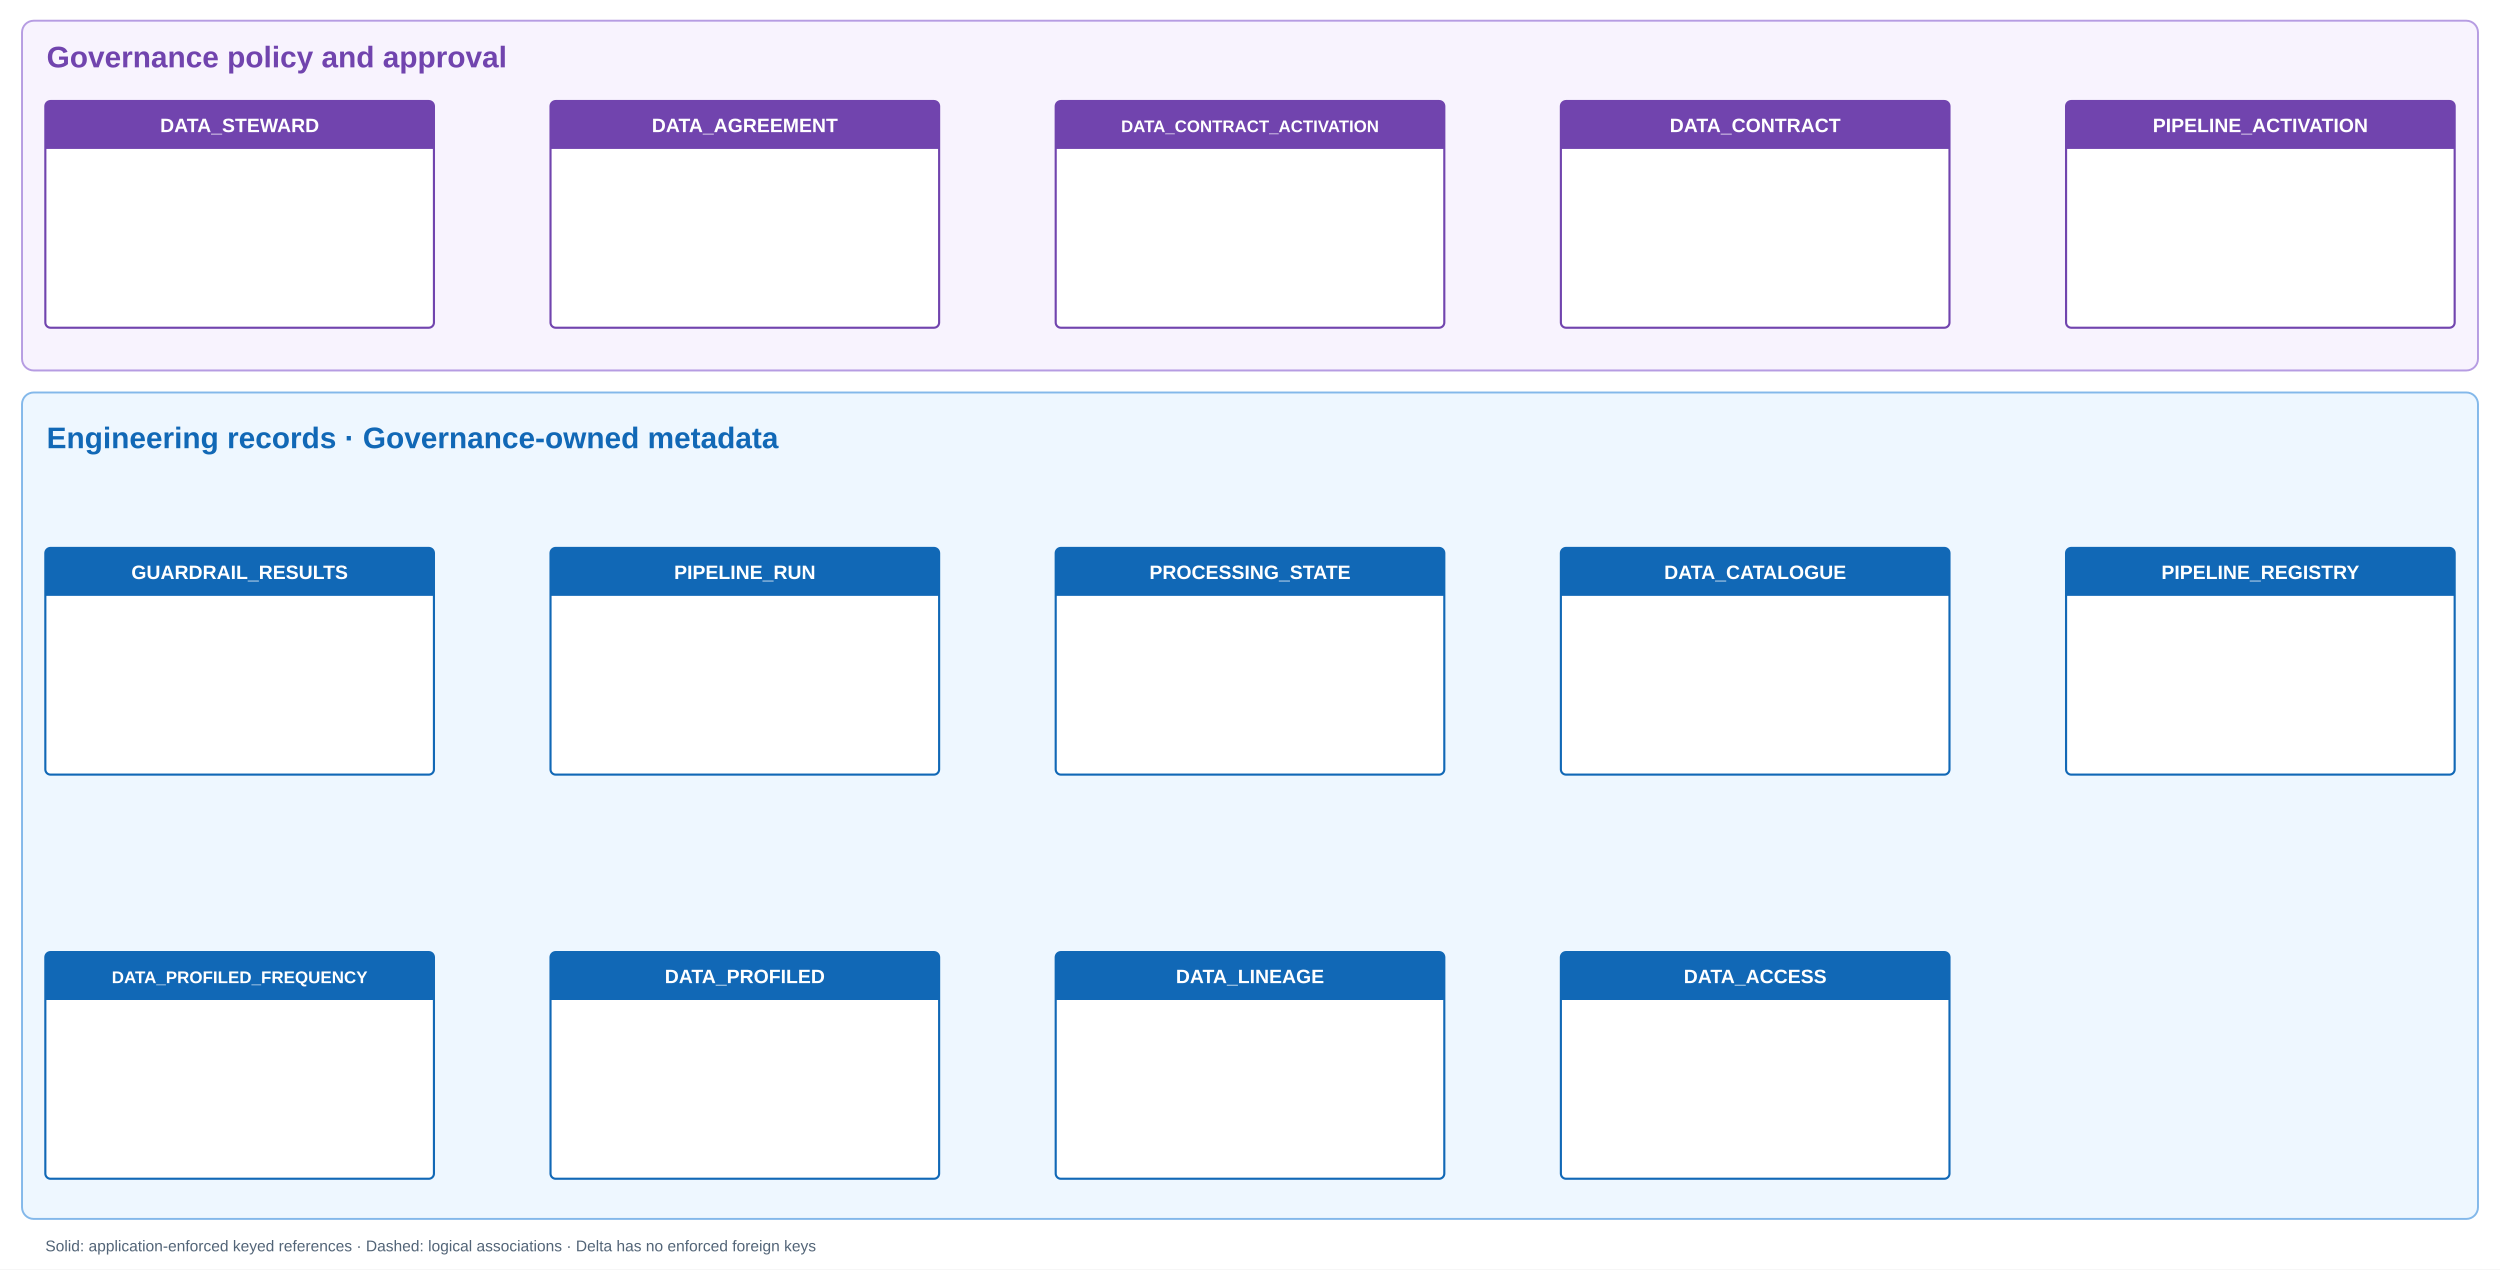
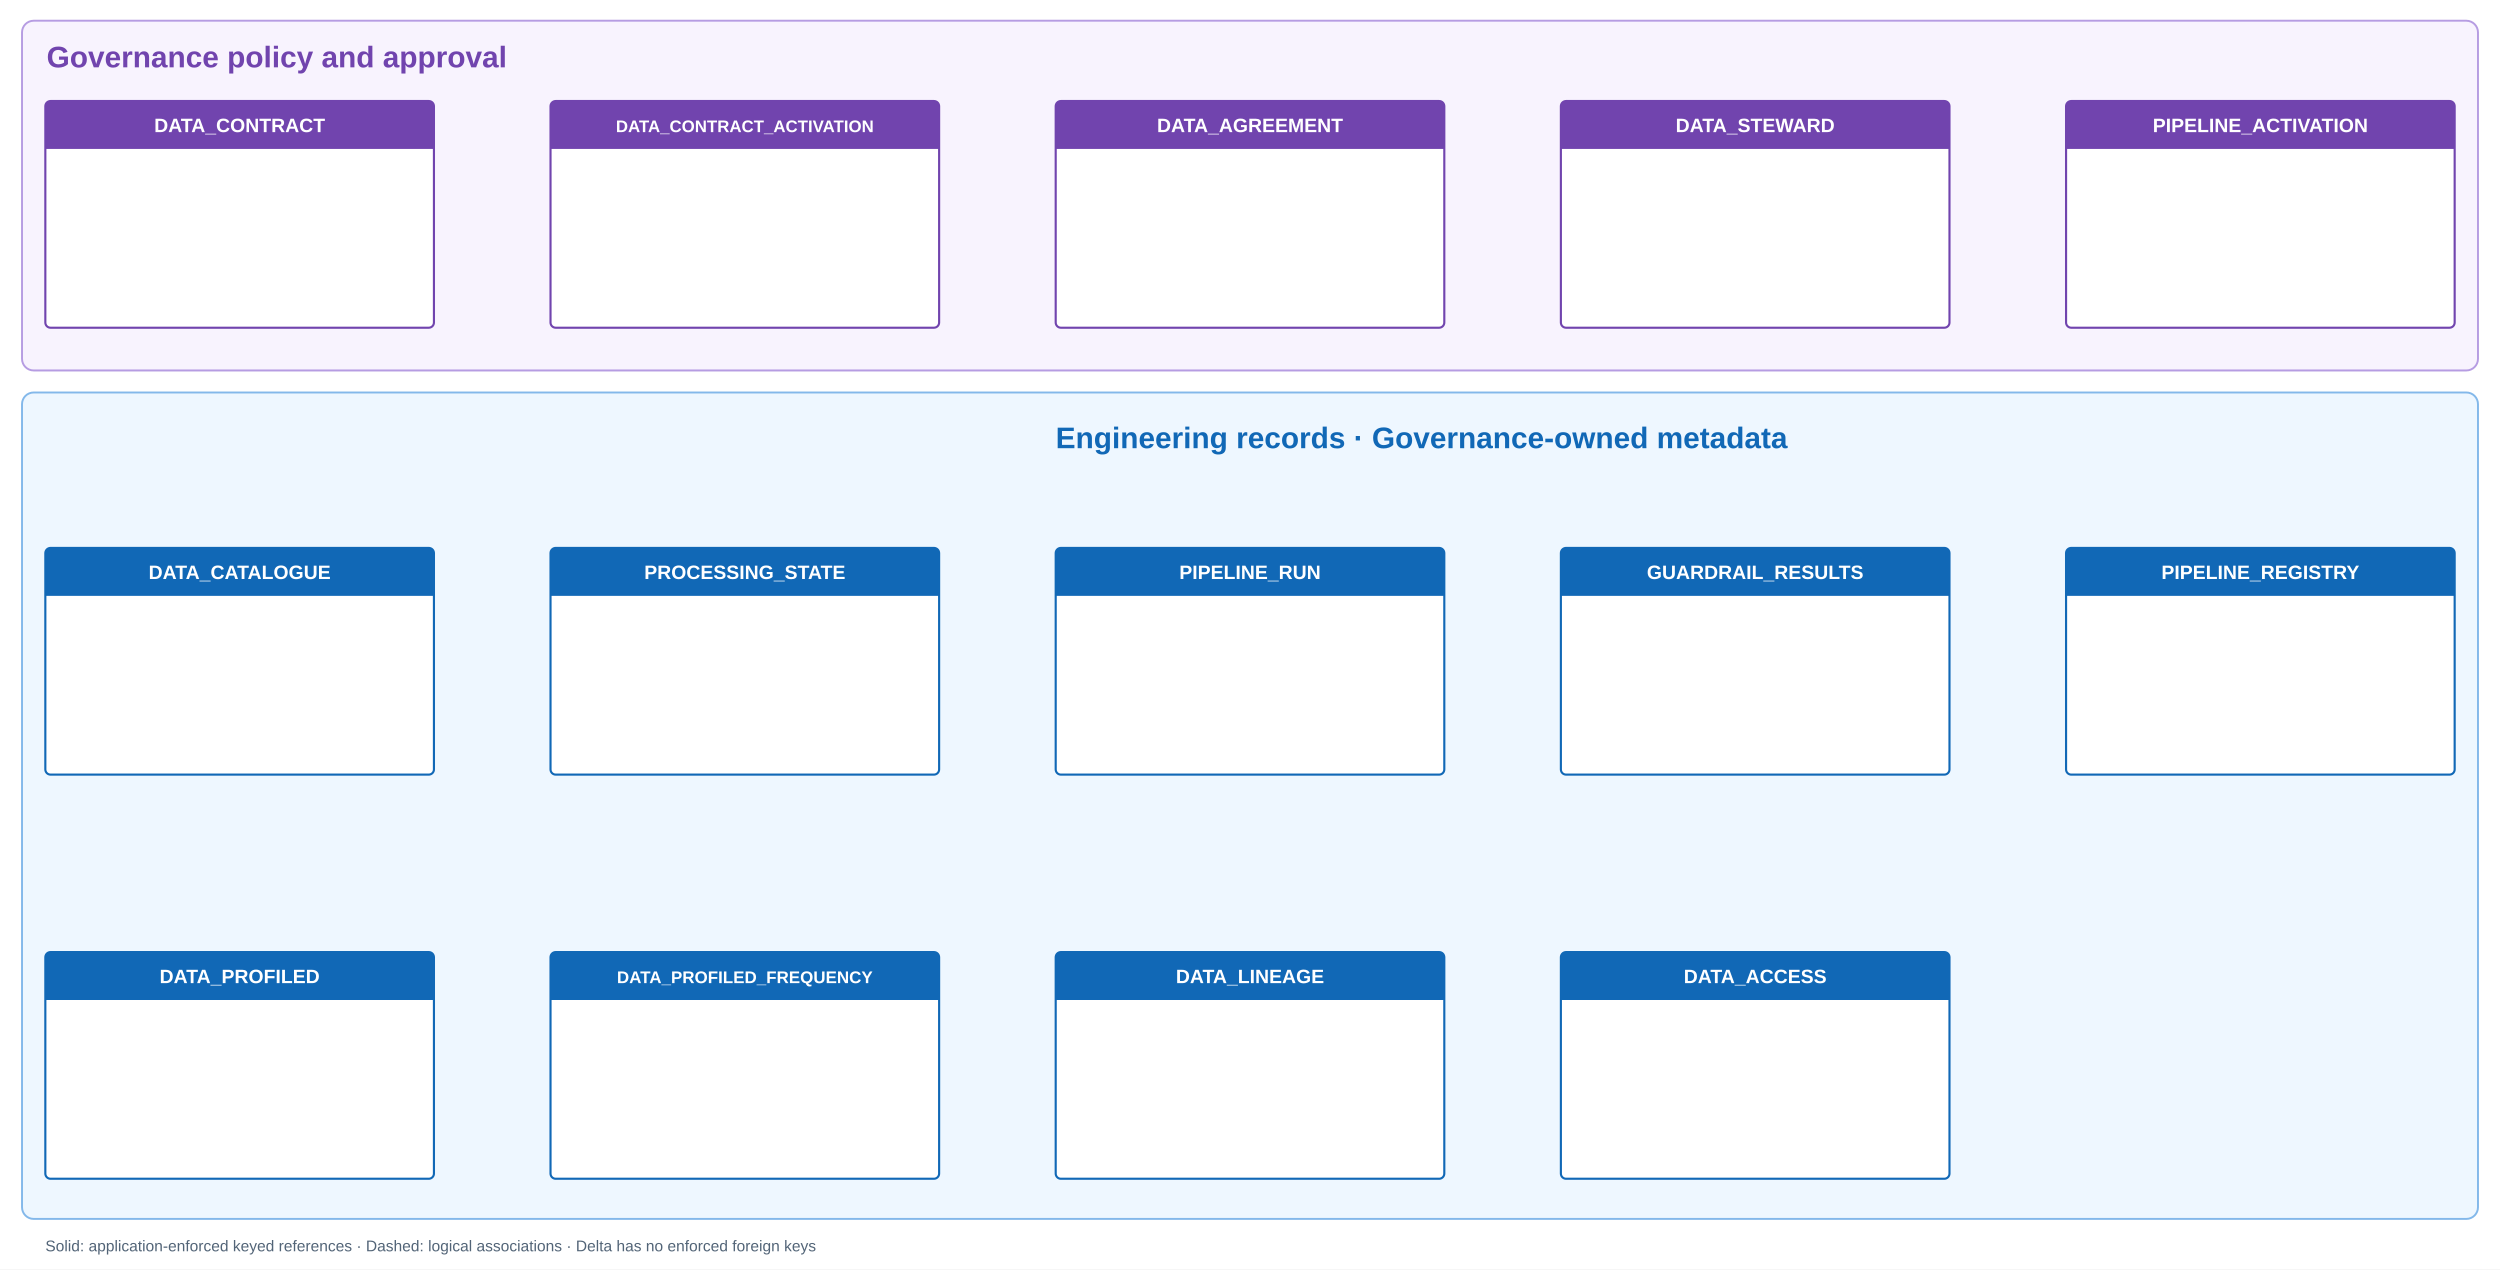
<svg xmlns="http://www.w3.org/2000/svg" xmlns:xlink="http://www.w3.org/1999/xlink" width="1930" height="980" viewBox="0 0 1930 980" role="img" aria-label="FabricOps metadata relationship diagram">
  <rect width="1930" height="980" fill="#FFFFFF" />
  <rect x="17" y="16" width="1896" height="270" rx="9" fill="#F8F3FE" stroke="#B69CE2" stroke-width="1.5" />
  <rect x="17" y="303" width="1896" height="638" rx="9" fill="#EEF7FF" stroke="#83B8EA" stroke-width="1.5" />
  <text x="36" y="52" font-size="23" font-family="Arial, sans-serif" font-weight="700" fill="#7144AE">Governance policy and approval</text>
-   <text x="36" y="346" font-size="23" font-family="Arial, sans-serif" font-weight="700" fill="#1168B6">Engineering records · Governance-owned metadata</text>
+   <text x="815" y="346" font-size="23" font-family="Arial, sans-serif" font-weight="700" fill="#1168B6">Engineering records · Governance-owned metadata</text>
  <a xlink:href="https://voycepeh.github.io/FabricOps-Starter-Kit/reference/metadata/metadata_data_steward/" target="_blank">
+     <rect x="1205" y="78" width="300" height="175" rx="4" fill="white" stroke="#7144AE" stroke-width="1.65" />
+     <path d="M1209 78H1501Q1505 78 1505 82V115H1205V82Q1205 78 1209 78Z" fill="#7144AE" />
+     <text x="1355" y="102" text-anchor="middle" font-size="15" font-weight="700" font-family="Arial, sans-serif" fill="white">DATA_STEWARD</text>
+   </a>
+   <a xlink:href="https://voycepeh.github.io/FabricOps-Starter-Kit/reference/metadata/metadata_data_agreement/" target="_blank">
+     <rect x="815" y="78" width="300" height="175" rx="4" fill="white" stroke="#7144AE" stroke-width="1.65" />
+     <path d="M819 78H1111Q1115 78 1115 82V115H815V82Q815 78 819 78Z" fill="#7144AE" />
+     <text x="965" y="102" text-anchor="middle" font-size="15" font-weight="700" font-family="Arial, sans-serif" fill="white">DATA_AGREEMENT</text>
+   </a>
+   <a xlink:href="https://voycepeh.github.io/FabricOps-Starter-Kit/reference/metadata/metadata_data_contract_activation/" target="_blank">
+     <rect x="425" y="78" width="300" height="175" rx="4" fill="white" stroke="#7144AE" stroke-width="1.65" />
+     <path d="M429 78H721Q725 78 725 82V115H425V82Q425 78 429 78Z" fill="#7144AE" />
+     <text x="575" y="102" text-anchor="middle" font-size="13" font-weight="700" font-family="Arial, sans-serif" fill="white">DATA_CONTRACT_ACTIVATION</text>
+   </a>
+   <a xlink:href="https://voycepeh.github.io/FabricOps-Starter-Kit/reference/metadata/metadata_data_contract/" target="_blank">
    <rect x="35" y="78" width="300" height="175" rx="4" fill="white" stroke="#7144AE" stroke-width="1.65" />
    <path d="M39 78H331Q335 78 335 82V115H35V82Q35 78 39 78Z" fill="#7144AE" />
-     <text x="185.0" y="102" text-anchor="middle" font-size="15" font-weight="700" font-family="Arial, sans-serif" fill="white">DATA_STEWARD</text>
-   </a>
-   <a xlink:href="https://voycepeh.github.io/FabricOps-Starter-Kit/reference/metadata/metadata_data_agreement/" target="_blank">
-     <rect x="425" y="78" width="300" height="175" rx="4" fill="white" stroke="#7144AE" stroke-width="1.65" />
-     <path d="M429 78H721Q725 78 725 82V115H425V82Q425 78 429 78Z" fill="#7144AE" />
-     <text x="575.0" y="102" text-anchor="middle" font-size="15" font-weight="700" font-family="Arial, sans-serif" fill="white">DATA_AGREEMENT</text>
-   </a>
-   <a xlink:href="https://voycepeh.github.io/FabricOps-Starter-Kit/reference/metadata/metadata_data_contract_activation/" target="_blank">
-     <rect x="815" y="78" width="300" height="175" rx="4" fill="white" stroke="#7144AE" stroke-width="1.65" />
-     <path d="M819 78H1111Q1115 78 1115 82V115H815V82Q815 78 819 78Z" fill="#7144AE" />
-     <text x="965" y="102" text-anchor="middle" font-size="13" font-weight="700" font-family="Arial, sans-serif" fill="white">DATA_CONTRACT_ACTIVATION</text>
-   </a>
-   <a xlink:href="https://voycepeh.github.io/FabricOps-Starter-Kit/reference/metadata/metadata_data_contract/" target="_blank">
-     <rect x="1205" y="78" width="300" height="175" rx="4" fill="white" stroke="#7144AE" stroke-width="1.65" />
-     <path d="M1209 78H1501Q1505 78 1505 82V115H1205V82Q1205 78 1209 78Z" fill="#7144AE" />
-     <text x="1355.0" y="102" text-anchor="middle" font-size="15" font-weight="700" font-family="Arial, sans-serif" fill="white">DATA_CONTRACT</text>
+     <text x="185" y="102" text-anchor="middle" font-size="15" font-weight="700" font-family="Arial, sans-serif" fill="white">DATA_CONTRACT</text>
  </a>
  <a xlink:href="https://voycepeh.github.io/FabricOps-Starter-Kit/reference/metadata/metadata_guardrail_results/" target="_blank">
+     <rect x="1205" y="423" width="300" height="175" rx="4" fill="white" stroke="#1168B6" stroke-width="1.65" />
+     <path d="M1209 423H1501Q1505 423 1505 427V460H1205V427Q1205 423 1209 423Z" fill="#1168B6" />
+     <text x="1355" y="447" text-anchor="middle" font-size="15" font-weight="700" font-family="Arial, sans-serif" fill="white">GUARDRAIL_RESULTS</text>
+   </a>
+   <a xlink:href="https://voycepeh.github.io/FabricOps-Starter-Kit/reference/metadata/metadata_pipeline_run/" target="_blank">
+     <rect x="815" y="423" width="300" height="175" rx="4" fill="white" stroke="#1168B6" stroke-width="1.65" />
+     <path d="M819 423H1111Q1115 423 1115 427V460H815V427Q815 423 819 423Z" fill="#1168B6" />
+     <text x="965" y="447" text-anchor="middle" font-size="15" font-weight="700" font-family="Arial, sans-serif" fill="white">PIPELINE_RUN</text>
+   </a>
+   <a xlink:href="https://voycepeh.github.io/FabricOps-Starter-Kit/reference/metadata/metadata_processing_state/" target="_blank">
+     <rect x="425" y="423" width="300" height="175" rx="4" fill="white" stroke="#1168B6" stroke-width="1.65" />
+     <path d="M429 423H721Q725 423 725 427V460H425V427Q425 423 429 423Z" fill="#1168B6" />
+     <text x="575" y="447" text-anchor="middle" font-size="15" font-weight="700" font-family="Arial, sans-serif" fill="white">PROCESSING_STATE</text>
+   </a>
+   <a xlink:href="https://voycepeh.github.io/FabricOps-Starter-Kit/reference/metadata/metadata_data_catalogue/" target="_blank">
    <rect x="35" y="423" width="300" height="175" rx="4" fill="white" stroke="#1168B6" stroke-width="1.65" />
    <path d="M39 423H331Q335 423 335 427V460H35V427Q35 423 39 423Z" fill="#1168B6" />
-     <text x="185.0" y="447" text-anchor="middle" font-size="15" font-weight="700" font-family="Arial, sans-serif" fill="white">GUARDRAIL_RESULTS</text>
-   </a>
-   <a xlink:href="https://voycepeh.github.io/FabricOps-Starter-Kit/reference/metadata/metadata_pipeline_run/" target="_blank">
-     <rect x="425" y="423" width="300" height="175" rx="4" fill="white" stroke="#1168B6" stroke-width="1.65" />
-     <path d="M429 423H721Q725 423 725 427V460H425V427Q425 423 429 423Z" fill="#1168B6" />
-     <text x="575.0" y="447" text-anchor="middle" font-size="15" font-weight="700" font-family="Arial, sans-serif" fill="white">PIPELINE_RUN</text>
-   </a>
-   <a xlink:href="https://voycepeh.github.io/FabricOps-Starter-Kit/reference/metadata/metadata_processing_state/" target="_blank">
-     <rect x="815" y="423" width="300" height="175" rx="4" fill="white" stroke="#1168B6" stroke-width="1.65" />
-     <path d="M819 423H1111Q1115 423 1115 427V460H815V427Q815 423 819 423Z" fill="#1168B6" />
-     <text x="965.0" y="447" text-anchor="middle" font-size="15" font-weight="700" font-family="Arial, sans-serif" fill="white">PROCESSING_STATE</text>
-   </a>
-   <a xlink:href="https://voycepeh.github.io/FabricOps-Starter-Kit/reference/metadata/metadata_data_catalogue/" target="_blank">
-     <rect x="1205" y="423" width="300" height="175" rx="4" fill="white" stroke="#1168B6" stroke-width="1.65" />
-     <path d="M1209 423H1501Q1505 423 1505 427V460H1205V427Q1205 423 1209 423Z" fill="#1168B6" />
-     <text x="1355.0" y="447" text-anchor="middle" font-size="15" font-weight="700" font-family="Arial, sans-serif" fill="white">DATA_CATALOGUE</text>
+     <text x="185" y="447" text-anchor="middle" font-size="15" font-weight="700" font-family="Arial, sans-serif" fill="white">DATA_CATALOGUE</text>
  </a>
  <a xlink:href="https://voycepeh.github.io/FabricOps-Starter-Kit/reference/metadata/metadata_data_profiled_frequency/" target="_blank" transform="translate(0 -80)">
+     <rect x="425" y="815" width="300" height="175" rx="4" fill="white" stroke="#1168B6" stroke-width="1.65" />
+     <path d="M429 815H721Q725 815 725 819V852H425V819Q425 815 429 815Z" fill="#1168B6" />
+     <text x="575" y="839" text-anchor="middle" font-size="13.1" font-weight="700" font-family="Arial, sans-serif" fill="white">DATA_PROFILED_FREQUENCY</text>
+   </a>
+   <a xlink:href="https://voycepeh.github.io/FabricOps-Starter-Kit/reference/metadata/metadata_data_profiled/" target="_blank" transform="translate(0 -80)">
    <rect x="35" y="815" width="300" height="175" rx="4" fill="white" stroke="#1168B6" stroke-width="1.65" />
    <path d="M39 815H331Q335 815 335 819V852H35V819Q35 815 39 815Z" fill="#1168B6" />
-     <text x="185.0" y="839" text-anchor="middle" font-size="13.1" font-weight="700" font-family="Arial, sans-serif" fill="white">DATA_PROFILED_FREQUENCY</text>
-   </a>
-   <a xlink:href="https://voycepeh.github.io/FabricOps-Starter-Kit/reference/metadata/metadata_data_profiled/" target="_blank" transform="translate(0 -80)">
-     <rect x="425" y="815" width="300" height="175" rx="4" fill="white" stroke="#1168B6" stroke-width="1.65" />
-     <path d="M429 815H721Q725 815 725 819V852H425V819Q425 815 429 815Z" fill="#1168B6" />
-     <text x="575.0" y="839" text-anchor="middle" font-size="15" font-weight="700" font-family="Arial, sans-serif" fill="white">DATA_PROFILED</text>
+     <text x="185" y="839" text-anchor="middle" font-size="15" font-weight="700" font-family="Arial, sans-serif" fill="white">DATA_PROFILED</text>
  </a>
  <a xlink:href="https://voycepeh.github.io/FabricOps-Starter-Kit/reference/metadata/metadata_data_lineage/" target="_blank" transform="translate(0 -80)">
    <rect x="815" y="815" width="300" height="175" rx="4" fill="white" stroke="#1168B6" stroke-width="1.65" />
    <path d="M819 815H1111Q1115 815 1115 819V852H815V819Q815 815 819 815Z" fill="#1168B6" />
-     <text x="965.0" y="839" text-anchor="middle" font-size="15" font-weight="700" font-family="Arial, sans-serif" fill="white">DATA_LINEAGE</text>
+     <text x="965" y="839" text-anchor="middle" font-size="15" font-weight="700" font-family="Arial, sans-serif" fill="white">DATA_LINEAGE</text>
  </a>
  <a xlink:href="https://voycepeh.github.io/FabricOps-Starter-Kit/reference/metadata/metadata_data_access/" target="_blank" transform="translate(0 -80)">
    <rect x="1205" y="815" width="300" height="175" rx="4" fill="white" stroke="#1168B6" stroke-width="1.65" />
    <path d="M1209 815H1501Q1505 815 1505 819V852H1205V819Q1205 815 1209 815Z" fill="#1168B6" />
-     <text x="1355.0" y="839" text-anchor="middle" font-size="15" font-weight="700" font-family="Arial, sans-serif" fill="white">DATA_ACCESS</text>
+     <text x="1355" y="839" text-anchor="middle" font-size="15" font-weight="700" font-family="Arial, sans-serif" fill="white">DATA_ACCESS</text>
  </a>
  <a xlink:href="https://voycepeh.github.io/FabricOps-Starter-Kit/reference/metadata/metadata_pipeline_activation/" target="_blank">
    <rect x="1595" y="78" width="300" height="175" rx="4" fill="white" stroke="#7144AE" stroke-width="1.65" />
    <path d="M1599 78H1891Q1895 78 1895 82V115H1595V82Q1595 78 1599 78Z" fill="#7144AE" />
    <text x="1745" y="102" text-anchor="middle" font-size="15" font-weight="700" font-family="Arial, sans-serif" fill="white">PIPELINE_ACTIVATION</text>
  </a>
  <a xlink:href="https://voycepeh.github.io/FabricOps-Starter-Kit/reference/metadata/metadata_pipeline_registry/" target="_blank">
    <rect x="1595" y="423" width="300" height="175" rx="4" fill="white" stroke="#1168B6" stroke-width="1.65" />
    <path d="M1599 423H1891Q1895 423 1895 427V460H1595V427Q1595 423 1599 423Z" fill="#1168B6" />
    <text x="1745" y="447" text-anchor="middle" font-size="15" font-weight="700" font-family="Arial, sans-serif" fill="white">PIPELINE_REGISTRY</text>
  </a>
  <text x="35" y="966" font-size="12" font-family="Arial, sans-serif" fill="#526477">Solid: application-enforced keyed references · Dashed: logical associations · Delta has no enforced foreign keys</text>
</svg>
